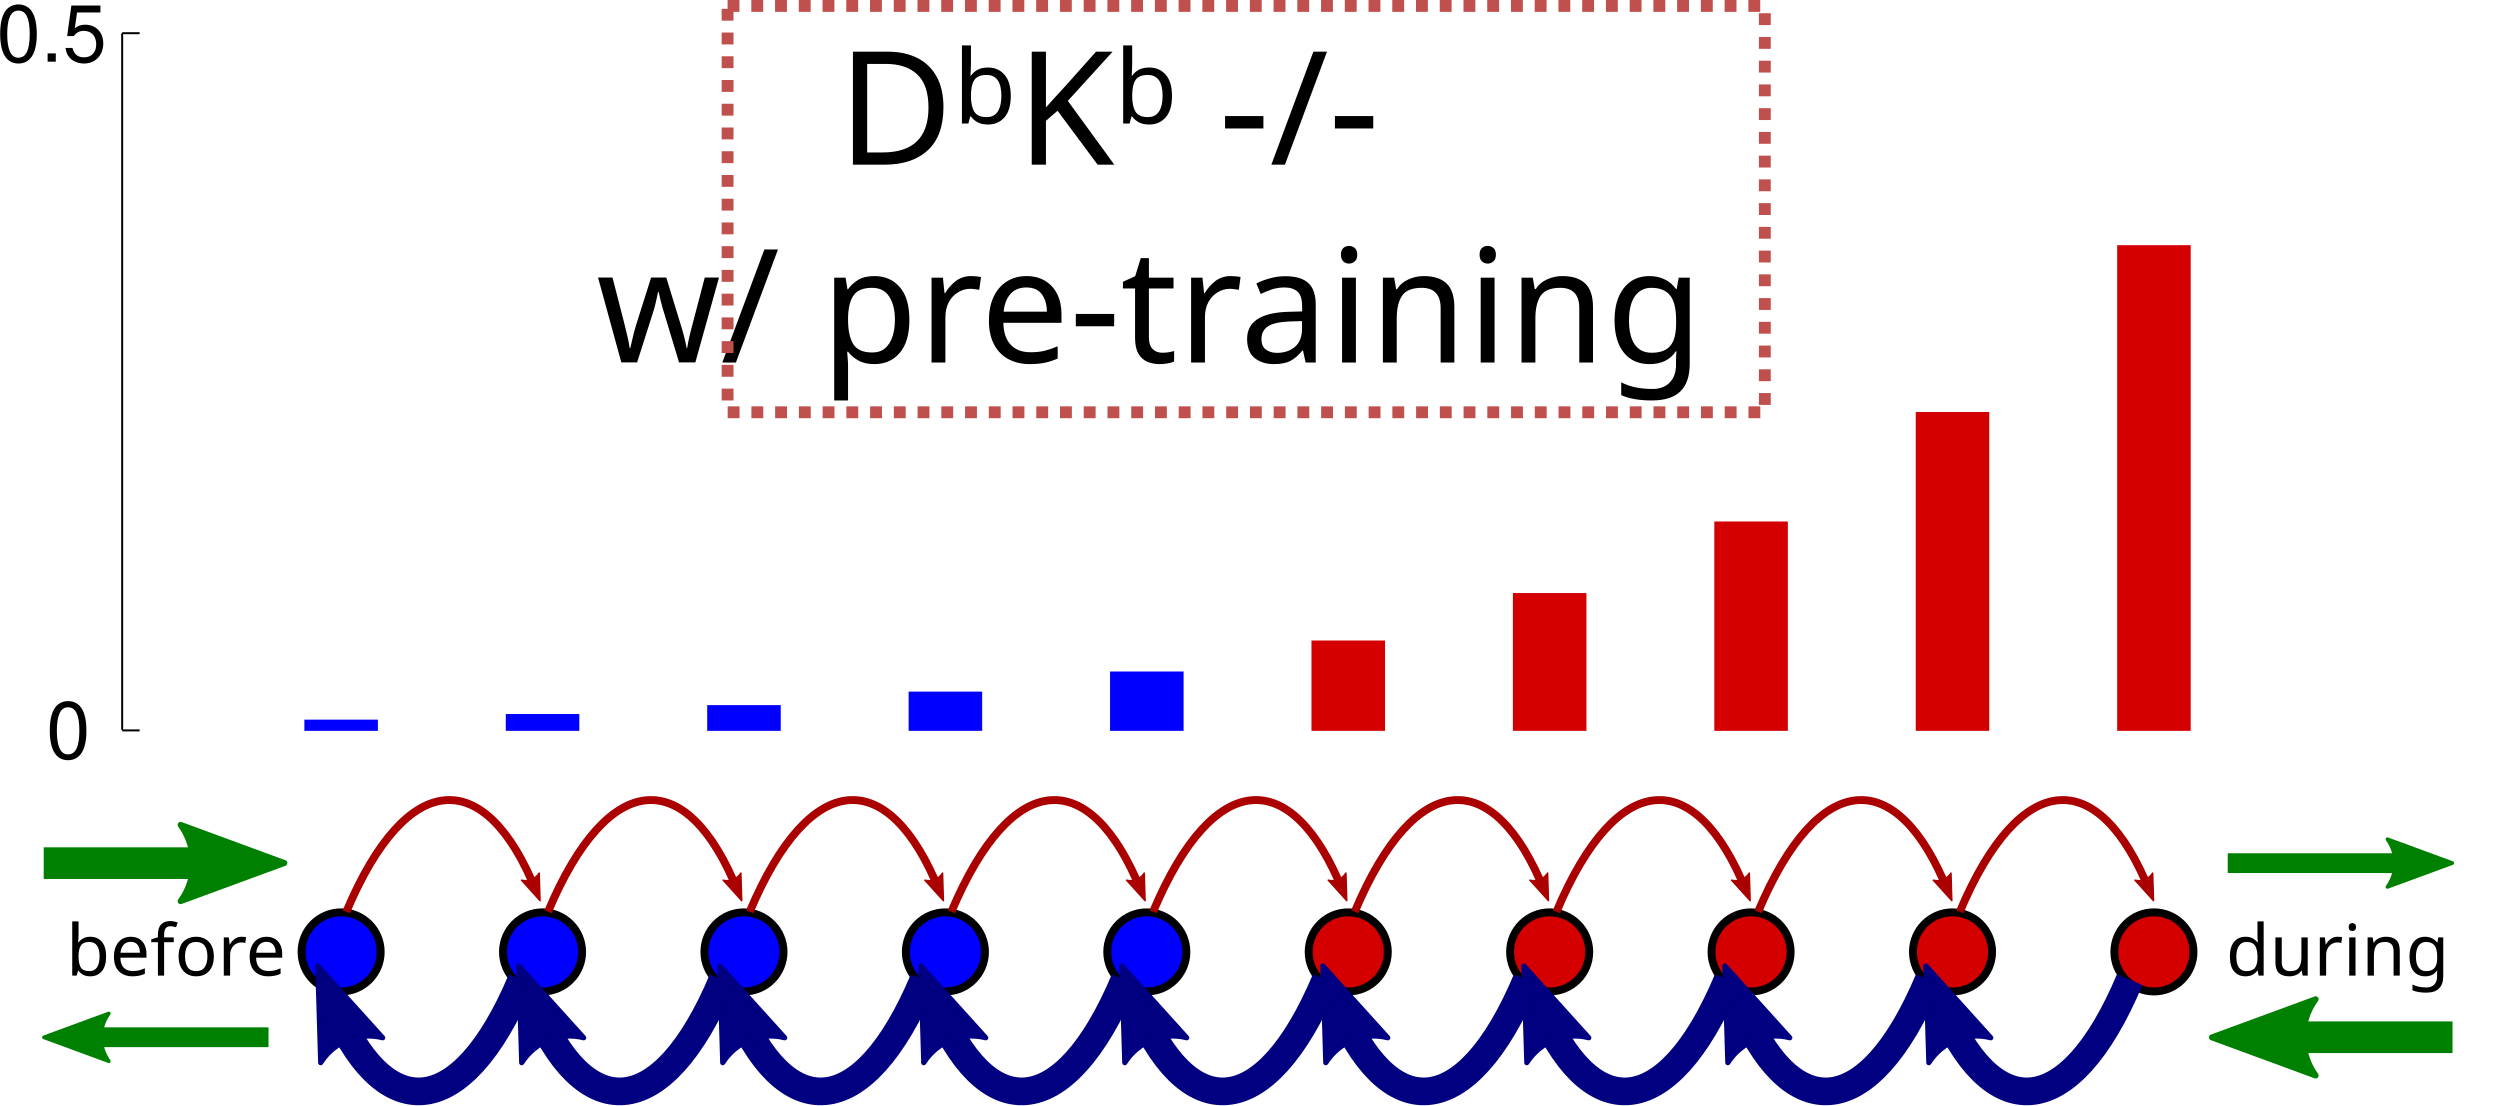
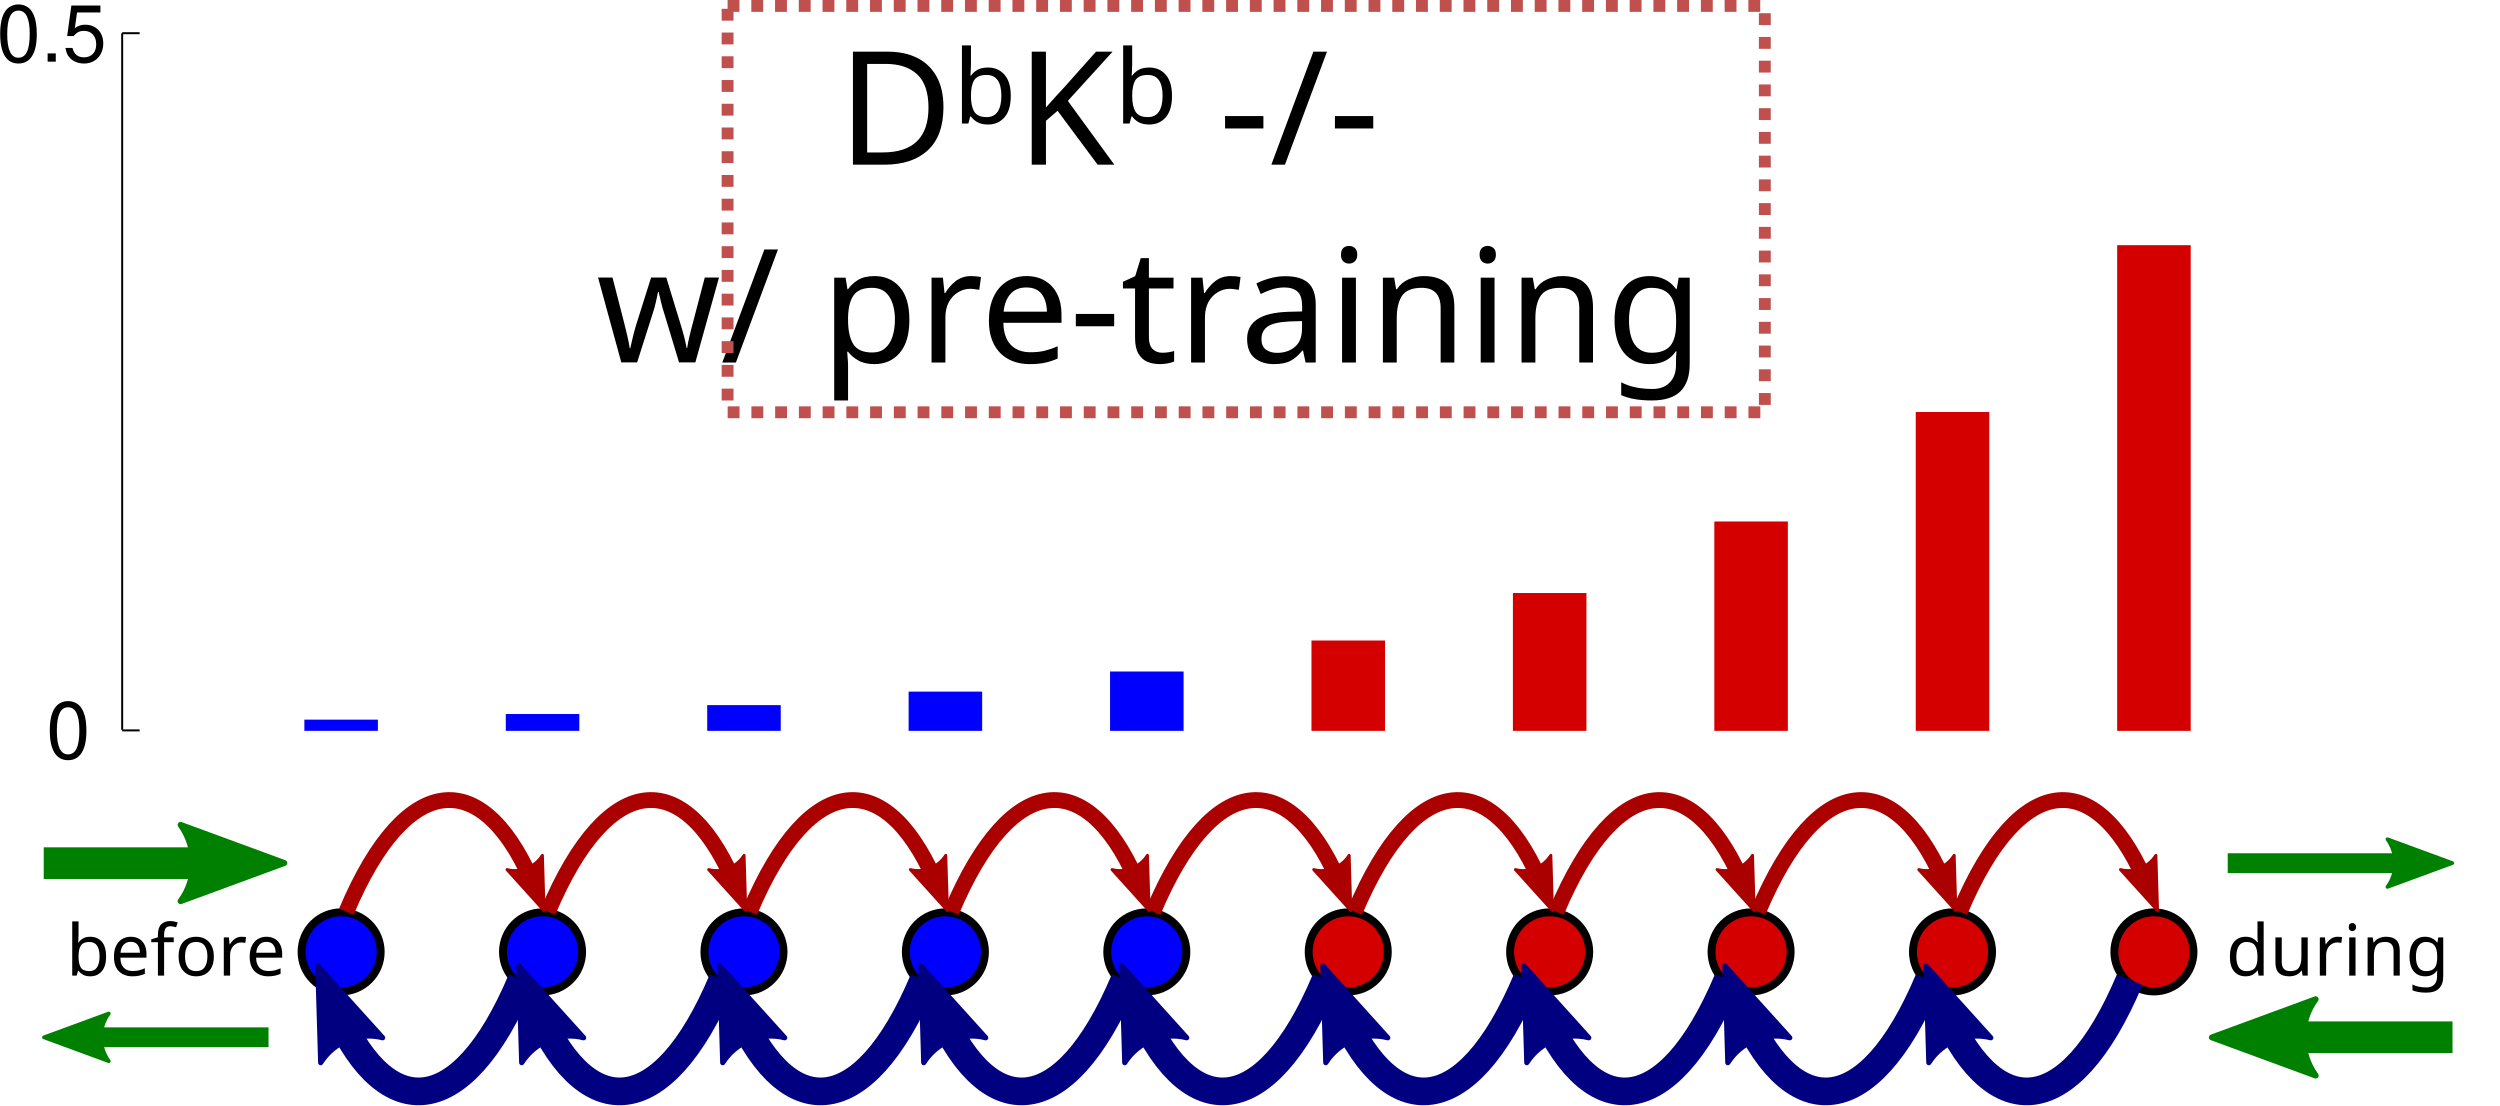
<svg xmlns="http://www.w3.org/2000/svg" width="315.934" height="139.674" id="svg2" version="1.1">
  <defs id="defs4">
    <marker orient="auto" refY="0" refX="0" id="Arrow2Send" style="overflow:visible">
      <path id="path4544" style="font-size:12px;fill-rule:evenodd;stroke-width:0.625;stroke-linejoin:round" d="M 8.719,4.034 -2.207,0.016 8.719,-4.002 c -1.745,2.372 -1.735,5.617 -6e-7,8.035 z" transform="matrix(-0.3,0,0,-0.3,0.69,0)" />
    </marker>
    <marker orient="auto" refY="0" refX="0" id="Arrow2Sstart" style="overflow:visible">
      <path id="path4541" style="font-size:12px;fill-rule:evenodd;stroke-width:0.625;stroke-linejoin:round" d="M 8.719,4.034 -2.207,0.016 8.719,-4.002 c -1.745,2.372 -1.735,5.617 -6e-7,8.035 z" transform="matrix(0.3,0,0,0.3,-0.69,0)" />
    </marker>
    <marker orient="auto" refY="0" refX="0" id="Arrow2Send-4" style="overflow:visible">
      <path id="path4544-5" style="font-size:12px;fill-rule:evenodd;stroke-width:0.625;stroke-linejoin:round" d="M 8.719,4.034 -2.207,0.016 8.719,-4.002 c -1.745,2.372 -1.735,5.617 -6e-7,8.035 z" transform="matrix(-0.3,0,0,-0.3,0.69,0)" />
    </marker>
    <marker orient="auto" refY="0" refX="0" id="Arrow2Send-3" style="overflow:visible">
      <path id="path4544-52" style="font-size:12px;fill-rule:evenodd;stroke-width:0.625;stroke-linejoin:round" d="M 8.719,4.034 -2.207,0.016 8.719,-4.002 c -1.745,2.372 -1.735,5.617 -6e-7,8.035 z" transform="matrix(-0.3,0,0,-0.3,0.69,0)" />
    </marker>
    <marker orient="auto" refY="0" refX="0" id="Arrow2Send-9" style="overflow:visible">
      <path id="path4544-4" style="font-size:12px;fill-rule:evenodd;stroke-width:0.625;stroke-linejoin:round" d="M 8.719,4.034 -2.207,0.016 8.719,-4.002 c -1.745,2.372 -1.735,5.617 -6e-7,8.035 z" transform="matrix(-0.3,0,0,-0.3,0.69,0)" />
    </marker>
    <marker orient="auto" refY="0" refX="0" id="Arrow2Send-0" style="overflow:visible">
      <path id="path4544-59" style="font-size:12px;fill-rule:evenodd;stroke-width:0.625;stroke-linejoin:round" d="M 8.719,4.034 -2.207,0.016 8.719,-4.002 c -1.745,2.372 -1.735,5.617 -6e-7,8.035 z" transform="matrix(-0.3,0,0,-0.3,0.69,0)" />
    </marker>
    <marker orient="auto" refY="0" refX="0" id="Arrow2Send-6" style="overflow:visible">
      <path id="path4544-594" style="font-size:12px;fill-rule:evenodd;stroke-width:0.625;stroke-linejoin:round" d="M 8.719,4.034 -2.207,0.016 8.719,-4.002 c -1.745,2.372 -1.735,5.617 -6e-7,8.035 z" transform="matrix(-0.3,0,0,-0.3,0.69,0)" />
    </marker>
    <marker orient="auto" refY="0" refX="0" id="Arrow2Send-43" style="overflow:visible">
      <path id="path4544-54" style="font-size:12px;fill-rule:evenodd;stroke-width:0.625;stroke-linejoin:round" d="M 8.719,4.034 -2.207,0.016 8.719,-4.002 c -1.745,2.372 -1.735,5.617 -6e-7,8.035 z" transform="matrix(-0.3,0,0,-0.3,0.69,0)" />
    </marker>
    <marker orient="auto" refY="0" refX="0" id="Arrow2Send-41" style="overflow:visible">
      <path id="path4544-6" style="font-size:12px;fill-rule:evenodd;stroke-width:0.625;stroke-linejoin:round" d="M 8.719,4.034 -2.207,0.016 8.719,-4.002 c -1.745,2.372 -1.735,5.617 -6e-7,8.035 z" transform="matrix(-0.3,0,0,-0.3,0.69,0)" />
    </marker>
    <marker orient="auto" refY="0" refX="0" id="Arrow2Send-1" style="overflow:visible">
      <path id="path4544-58" style="font-size:12px;fill-rule:evenodd;stroke-width:0.625;stroke-linejoin:round" d="M 8.719,4.034 -2.207,0.016 8.719,-4.002 c -1.745,2.372 -1.735,5.617 -6e-7,8.035 z" transform="matrix(-0.3,0,0,-0.3,0.69,0)" />
    </marker>
    <marker orient="auto" refY="0" refX="0" id="Arrow2Send-01" style="overflow:visible">
      <path id="path4544-40" style="font-size:12px;fill-rule:evenodd;stroke-width:0.625;stroke-linejoin:round" d="M 8.719,4.034 -2.207,0.016 8.719,-4.002 c -1.745,2.372 -1.735,5.617 -6e-7,8.035 z" transform="matrix(-0.3,0,0,-0.3,0.69,0)" />
    </marker>
    <marker orient="auto" refY="0" refX="0" id="Arrow2Send-91" style="overflow:visible">
      <path id="path4544-7" style="font-size:12px;fill-rule:evenodd;stroke-width:0.625;stroke-linejoin:round" d="M 8.719,4.034 -2.207,0.016 8.719,-4.002 c -1.745,2.372 -1.735,5.617 -6e-7,8.035 z" transform="matrix(-0.3,0,0,-0.3,0.69,0)" />
    </marker>
    <marker orient="auto" refY="0" refX="0" id="Arrow2Send-96" style="overflow:visible">
      <path id="path4544-8" style="font-size:12px;fill-rule:evenodd;stroke-width:0.625;stroke-linejoin:round" d="M 8.719,4.034 -2.207,0.016 8.719,-4.002 c -1.745,2.372 -1.735,5.617 -6e-7,8.035 z" transform="matrix(-0.3,0,0,-0.3,0.69,0)" />
    </marker>
    <marker orient="auto" refY="0" refX="0" id="Arrow2Send-30" style="overflow:visible">
      <path id="path4544-2" style="font-size:12px;fill-rule:evenodd;stroke-width:0.625;stroke-linejoin:round" d="M 8.719,4.034 -2.207,0.016 8.719,-4.002 c -1.745,2.372 -1.735,5.617 -6e-7,8.035 z" transform="matrix(-0.3,0,0,-0.3,0.69,0)" />
    </marker>
    <marker orient="auto" refY="0" refX="0" id="Arrow2Send-92" style="overflow:visible">
      <path id="path4544-24" style="font-size:12px;fill-rule:evenodd;stroke-width:0.625;stroke-linejoin:round" d="M 8.719,4.034 -2.207,0.016 8.719,-4.002 c -1.745,2.372 -1.735,5.617 -6e-7,8.035 z" transform="matrix(-0.3,0,0,-0.3,0.69,0)" />
    </marker>
    <marker orient="auto" refY="0" refX="0" id="Arrow2Send-8" style="overflow:visible">
      <path id="path4544-72" style="font-size:12px;fill-rule:evenodd;stroke-width:0.625;stroke-linejoin:round" d="M 8.719,4.034 -2.207,0.016 8.719,-4.002 c -1.745,2.372 -1.735,5.617 -6e-7,8.035 z" transform="matrix(-0.3,0,0,-0.3,0.69,0)" />
    </marker>
    <marker orient="auto" refY="0" refX="0" id="Arrow2Send-34" style="overflow:visible">
      <path id="path4544-3" style="font-size:12px;fill-rule:evenodd;stroke-width:0.625;stroke-linejoin:round" d="M 8.719,4.034 -2.207,0.016 8.719,-4.002 c -1.745,2.372 -1.735,5.617 -6e-7,8.035 z" transform="matrix(-0.3,0,0,-0.3,0.69,0)" />
    </marker>
    <marker orient="auto" refY="0" refX="0" id="Arrow2Send-32" style="overflow:visible">
      <path id="path4544-76" style="font-size:12px;fill-rule:evenodd;stroke-width:0.625;stroke-linejoin:round" d="M 8.719,4.034 -2.207,0.016 8.719,-4.002 c -1.745,2.372 -1.735,5.617 -6e-7,8.035 z" transform="matrix(-0.3,0,0,-0.3,0.69,0)" />
    </marker>
    <marker orient="auto" refY="0" refX="0" id="Arrow2Send-36" style="overflow:visible">
      <path id="path4544-9" style="font-size:12px;fill-rule:evenodd;stroke-width:0.625;stroke-linejoin:round" d="M 8.719,4.034 -2.207,0.016 8.719,-4.002 c -1.745,2.372 -1.735,5.617 -6e-7,8.035 z" transform="matrix(-0.3,0,0,-0.3,0.69,0)" />
    </marker>
    <marker orient="auto" refY="0" refX="0" id="Arrow2Send-33" style="overflow:visible">
      <path id="path4544-0" style="font-size:12px;fill-rule:evenodd;stroke-width:0.625;stroke-linejoin:round" d="M 8.719,4.034 -2.207,0.016 8.719,-4.002 c -1.745,2.372 -1.735,5.617 -6e-7,8.035 z" transform="matrix(-0.3,0,0,-0.3,0.69,0)" />
    </marker>
    <marker orient="auto" refY="0" refX="0" id="Arrow2SendM" style="overflow:visible">
      <path id="path3097" style="font-size:12px;fill:#aa0000;fill-rule:evenodd;stroke:#aa0000;stroke-width:0.625;stroke-linejoin:round" d="M 8.719,4.034 -2.207,0.016 8.719,-4.002 c -1.745,2.372 -1.735,5.617 -6e-7,8.035 z" transform="matrix(-0.3,0,0,-0.3,0.69,0)" />
    </marker>
    <marker orient="auto" refY="0" refX="0" id="Arrow2Sendg" style="overflow:visible">
      <path id="path3100" style="font-size:12px;fill:#aa0000;fill-rule:evenodd;stroke:#aa0000;stroke-width:0.625;stroke-linejoin:round" d="M 8.719,4.034 -2.207,0.016 8.719,-4.002 c -1.745,2.372 -1.735,5.617 -6e-7,8.035 z" transform="matrix(-0.3,0,0,-0.3,0.69,0)" />
    </marker>
    <marker orient="auto" refY="0" refX="0" id="Arrow2Send3" style="overflow:visible">
      <path id="path3103" style="font-size:12px;fill:#aa0000;fill-rule:evenodd;stroke:#aa0000;stroke-width:0.625;stroke-linejoin:round" d="M 8.719,4.034 -2.207,0.016 8.719,-4.002 c -1.745,2.372 -1.735,5.617 -6e-7,8.035 z" transform="matrix(-0.3,0,0,-0.3,0.69,0)" />
    </marker>
    <marker orient="auto" refY="0" refX="0" id="Arrow2Sends" style="overflow:visible">
      <path id="path3106" style="font-size:12px;fill:#aa0000;fill-rule:evenodd;stroke:#aa0000;stroke-width:0.625;stroke-linejoin:round" d="M 8.719,4.034 -2.207,0.016 8.719,-4.002 c -1.745,2.372 -1.735,5.617 -6e-7,8.035 z" transform="matrix(-0.3,0,0,-0.3,0.69,0)" />
    </marker>
    <marker orient="auto" refY="0" refX="0" id="Arrow2Sendz" style="overflow:visible">
      <path id="path3109" style="font-size:12px;fill:#aa0000;fill-rule:evenodd;stroke:#aa0000;stroke-width:0.625;stroke-linejoin:round" d="M 8.719,4.034 -2.207,0.016 8.719,-4.002 c -1.745,2.372 -1.735,5.617 -6e-7,8.035 z" transform="matrix(-0.3,0,0,-0.3,0.69,0)" />
    </marker>
    <marker orient="auto" refY="0" refX="0" id="Arrow2SendI" style="overflow:visible">
      <path id="path3112" style="font-size:12px;fill:#aa0000;fill-rule:evenodd;stroke:#aa0000;stroke-width:0.625;stroke-linejoin:round" d="M 8.719,4.034 -2.207,0.016 8.719,-4.002 c -1.745,2.372 -1.735,5.617 -6e-7,8.035 z" transform="matrix(-0.3,0,0,-0.3,0.69,0)" />
    </marker>
    <marker orient="auto" refY="0" refX="0" id="Arrow2Send7" style="overflow:visible">
      <path id="path3115" style="font-size:12px;fill:#aa0000;fill-rule:evenodd;stroke:#aa0000;stroke-width:0.625;stroke-linejoin:round" d="M 8.719,4.034 -2.207,0.016 8.719,-4.002 c -1.745,2.372 -1.735,5.617 -6e-7,8.035 z" transform="matrix(-0.3,0,0,-0.3,0.69,0)" />
    </marker>
    <marker orient="auto" refY="0" refX="0" id="Arrow2SendG" style="overflow:visible">
      <path id="path3118" style="font-size:12px;fill:#aa0000;fill-rule:evenodd;stroke:#aa0000;stroke-width:0.625;stroke-linejoin:round" d="M 8.719,4.034 -2.207,0.016 8.719,-4.002 c -1.745,2.372 -1.735,5.617 -6e-7,8.035 z" transform="matrix(-0.3,0,0,-0.3,0.69,0)" />
    </marker>
    <marker orient="auto" refY="0" refX="0" id="Arrow2SendJ" style="overflow:visible">
      <path id="path3121" style="font-size:12px;fill:#aa0000;fill-rule:evenodd;stroke:#aa0000;stroke-width:0.625;stroke-linejoin:round" d="M 8.719,4.034 -2.207,0.016 8.719,-4.002 c -1.745,2.372 -1.735,5.617 -6e-7,8.035 z" transform="matrix(-0.3,0,0,-0.3,0.69,0)" />
    </marker>
    <marker orient="auto" refY="0" refX="0" id="Arrow2Sendzk" style="overflow:visible">
      <path id="path3315" style="font-size:12px;fill:#000080;fill-rule:evenodd;stroke:#000080;stroke-width:0.625;stroke-linejoin:round" d="M 8.719,4.034 -2.207,0.016 8.719,-4.002 c -1.745,2.372 -1.735,5.617 -6e-7,8.035 z" transform="matrix(-0.3,0,0,-0.3,0.69,0)" />
    </marker>
    <marker orient="auto" refY="0" refX="0" id="Arrow2SendD" style="overflow:visible">
      <path id="path3318" style="font-size:12px;fill:#000080;fill-rule:evenodd;stroke:#000080;stroke-width:0.625;stroke-linejoin:round" d="M 8.719,4.034 -2.207,0.016 8.719,-4.002 c -1.745,2.372 -1.735,5.617 -6e-7,8.035 z" transform="matrix(-0.3,0,0,-0.3,0.69,0)" />
    </marker>
    <marker orient="auto" refY="0" refX="0" id="Arrow2SendO" style="overflow:visible">
      <path id="path3321" style="font-size:12px;fill:#000080;fill-rule:evenodd;stroke:#000080;stroke-width:0.625;stroke-linejoin:round" d="M 8.719,4.034 -2.207,0.016 8.719,-4.002 c -1.745,2.372 -1.735,5.617 -6e-7,8.035 z" transform="matrix(-0.3,0,0,-0.3,0.69,0)" />
    </marker>
    <marker orient="auto" refY="0" refX="0" id="Arrow2Sendu" style="overflow:visible">
      <path id="path3324" style="font-size:12px;fill:#000080;fill-rule:evenodd;stroke:#000080;stroke-width:0.625;stroke-linejoin:round" d="M 8.719,4.034 -2.207,0.016 8.719,-4.002 c -1.745,2.372 -1.735,5.617 -6e-7,8.035 z" transform="matrix(-0.3,0,0,-0.3,0.69,0)" />
    </marker>
    <marker orient="auto" refY="0" refX="0" id="Arrow2Sendd" style="overflow:visible">
      <path id="path3327" style="font-size:12px;fill:#000080;fill-rule:evenodd;stroke:#000080;stroke-width:0.625;stroke-linejoin:round" d="M 8.719,4.034 -2.207,0.016 8.719,-4.002 c -1.745,2.372 -1.735,5.617 -6e-7,8.035 z" transform="matrix(-0.3,0,0,-0.3,0.69,0)" />
    </marker>
    <marker orient="auto" refY="0" refX="0" id="Arrow2Send9" style="overflow:visible">
      <path id="path3330" style="font-size:12px;fill:#000080;fill-rule:evenodd;stroke:#000080;stroke-width:0.625;stroke-linejoin:round" d="M 8.719,4.034 -2.207,0.016 8.719,-4.002 c -1.745,2.372 -1.735,5.617 -6e-7,8.035 z" transform="matrix(-0.3,0,0,-0.3,0.69,0)" />
    </marker>
    <marker orient="auto" refY="0" refX="0" id="Arrow2SendI1" style="overflow:visible">
      <path id="path3333" style="font-size:12px;fill:#000080;fill-rule:evenodd;stroke:#000080;stroke-width:0.625;stroke-linejoin:round" d="M 8.719,4.034 -2.207,0.016 8.719,-4.002 c -1.745,2.372 -1.735,5.617 -6e-7,8.035 z" transform="matrix(-0.3,0,0,-0.3,0.69,0)" />
    </marker>
    <marker orient="auto" refY="0" refX="0" id="Arrow2Senda" style="overflow:visible">
      <path id="path3336" style="font-size:12px;fill:#000080;fill-rule:evenodd;stroke:#000080;stroke-width:0.625;stroke-linejoin:round" d="M 8.719,4.034 -2.207,0.016 8.719,-4.002 c -1.745,2.372 -1.735,5.617 -6e-7,8.035 z" transform="matrix(-0.3,0,0,-0.3,0.69,0)" />
    </marker>
    <marker orient="auto" refY="0" refX="0" id="Arrow2SendaN" style="overflow:visible">
      <path id="path3339" style="font-size:12px;fill:#000080;fill-rule:evenodd;stroke:#000080;stroke-width:0.625;stroke-linejoin:round" d="M 8.719,4.034 -2.207,0.016 8.719,-4.002 c -1.745,2.372 -1.735,5.617 -6e-7,8.035 z" transform="matrix(-0.3,0,0,-0.3,0.69,0)" />
    </marker>
    <marker orient="auto" refY="0" refX="0" id="Arrow2Send-33Jk" style="overflow:visible">
      <path id="path5285" style="font-size:12px;fill:#008000;fill-rule:evenodd;stroke:#008000;stroke-width:0.625;stroke-linejoin:round" d="M 8.719,4.034 -2.207,0.016 8.719,-4.002 c -1.745,2.372 -1.735,5.617 -6e-7,8.035 z" transform="matrix(-0.3,0,0,-0.3,0.69,0)" />
    </marker>
    <marker orient="auto" refY="0" refX="0" id="Arrow2Send-33V0" style="overflow:visible">
      <path id="path5294" style="font-size:12px;fill:#008000;fill-rule:evenodd;stroke:#008000;stroke-width:0.625;stroke-linejoin:round" d="M 8.719,4.034 -2.207,0.016 8.719,-4.002 c -1.745,2.372 -1.735,5.617 -6e-7,8.035 z" transform="matrix(-0.3,0,0,-0.3,0.69,0)" />
    </marker>
    <marker orient="auto" refY="0" refX="0" id="Arrow2Send-33d2" style="overflow:visible">
      <path id="path5288" style="font-size:12px;fill:#008000;fill-rule:evenodd;stroke:#008000;stroke-width:0.625;stroke-linejoin:round" d="M 8.719,4.034 -2.207,0.016 8.719,-4.002 c -1.745,2.372 -1.735,5.617 -6e-7,8.035 z" transform="matrix(-0.3,0,0,-0.3,0.69,0)" />
    </marker>
    <marker orient="auto" refY="0" refX="0" id="Arrow2Send-337r" style="overflow:visible">
      <path id="path5291" style="font-size:12px;fill:#008000;fill-rule:evenodd;stroke:#008000;stroke-width:0.625;stroke-linejoin:round" d="M 8.719,4.034 -2.207,0.016 8.719,-4.002 c -1.745,2.372 -1.735,5.617 -6e-7,8.035 z" transform="matrix(-0.3,0,0,-0.3,0.69,0)" />
    </marker>
  </defs>
  <g id="layer1" transform="translate(-99.48812,-320.6381)">
    <path transform="matrix(-1,0,0,1,556.6883,93.57143)" style="fill:#d40000;stroke:#000000;stroke-width:1;stroke-linecap:round;stroke-linejoin:round;stroke-miterlimit:4;stroke-dasharray:none;stroke-dashoffset:0" id="path2994-3-2-1" d="m 190,347.362 c 0,2.761 -2.239,5 -5,5 -2.761,0 -5,-2.239 -5,-5 0,-2.761 2.239,-5 5,-5 2.761,0 5,2.239 5,5 z" />
    <path transform="matrix(-1,0,0,1,531.2338,93.57143)" style="fill:#d40000;stroke:#000000;stroke-width:1;stroke-linecap:round;stroke-linejoin:round;stroke-miterlimit:4;stroke-dasharray:none;stroke-dashoffset:0" id="path2994-3-2-7" d="m 190,347.362 c 0,2.761 -2.239,5 -5,5 -2.761,0 -5,-2.239 -5,-5 0,-2.761 2.239,-5 5,-5 2.761,0 5,2.239 5,5 z" />
    <path transform="matrix(-1,0,0,1,480.3247,93.57143)" style="fill:#d40000;stroke:#000000;stroke-width:1;stroke-linecap:round;stroke-linejoin:round;stroke-miterlimit:4;stroke-dasharray:none;stroke-dashoffset:0" id="path2994-3-2-4" d="m 190,347.362 c 0,2.761 -2.239,5 -5,5 -2.761,0 -5,-2.239 -5,-5 0,-2.761 2.239,-5 5,-5 2.761,0 5,2.239 5,5 z" />
    <path transform="matrix(-1,0,0,1,505.7792,93.57143)" style="fill:#d40000;stroke:#000000;stroke-width:1;stroke-linecap:round;stroke-linejoin:round;stroke-miterlimit:4;stroke-dasharray:none;stroke-dashoffset:0" id="path2994-3-2-0" d="m 190,347.362 c 0,2.761 -2.239,5 -5,5 -2.761,0 -5,-2.239 -5,-5 0,-2.761 2.239,-5 5,-5 2.761,0 5,2.239 5,5 z" />
    <path transform="matrix(-1,0,0,1,454.8701,93.57143)" style="fill:#d40000;stroke:#000000;stroke-width:1;stroke-linecap:round;stroke-linejoin:round;stroke-miterlimit:4;stroke-dasharray:none;stroke-dashoffset:0" id="path2994-3-2-9" d="m 190,347.362 c 0,2.761 -2.239,5 -5,5 -2.761,0 -5,-2.239 -5,-5 0,-2.761 2.239,-5 5,-5 2.761,0 5,2.239 5,5 z" />
    <path transform="matrix(-1,0,0,1,327.5974,93.57143)" style="fill:#0000ff;stroke:#000000;stroke-width:1;stroke-linecap:round;stroke-linejoin:round;stroke-miterlimit:4;stroke-dasharray:none;stroke-dashoffset:0" id="path2994-4" d="m 190,347.362 c 0,2.761 -2.239,5 -5,5 -2.761,0 -5,-2.239 -5,-5 0,-2.761 2.239,-5 5,-5 2.761,0 5,2.239 5,5 z" />
    <path transform="matrix(-1,0,0,1,353.0519,93.57143)" style="fill:#0000ff;stroke:#000000;stroke-width:1;stroke-linecap:round;stroke-linejoin:round;stroke-miterlimit:4;stroke-dasharray:none;stroke-dashoffset:0" id="path2994-8" d="m 190,347.362 c 0,2.761 -2.239,5 -5,5 -2.761,0 -5,-2.239 -5,-5 0,-2.761 2.239,-5 5,-5 2.761,0 5,2.239 5,5 z" />
    <path transform="matrix(-1,0,0,1,378.5065,93.57143)" style="fill:#0000ff;stroke:#000000;stroke-width:1;stroke-linecap:round;stroke-linejoin:round;stroke-miterlimit:4;stroke-dasharray:none;stroke-dashoffset:0" id="path2994-82" d="m 190,347.362 c 0,2.761 -2.239,5 -5,5 -2.761,0 -5,-2.239 -5,-5 0,-2.761 2.239,-5 5,-5 2.761,0 5,2.239 5,5 z" />
    <path transform="matrix(-1,0,0,1,403.961,93.57143)" style="fill:#0000ff;stroke:#000000;stroke-width:1;stroke-linecap:round;stroke-linejoin:round;stroke-miterlimit:4;stroke-dasharray:none;stroke-dashoffset:0" id="path2994-45" d="m 190,347.362 c 0,2.761 -2.239,5 -5,5 -2.761,0 -5,-2.239 -5,-5 0,-2.761 2.239,-5 5,-5 2.761,0 5,2.239 5,5 z" />
    <path transform="matrix(-1,0,0,1,429.4156,93.57143)" style="fill:#0000ff;stroke:#000000;stroke-width:1;stroke-linecap:round;stroke-linejoin:round;stroke-miterlimit:4;stroke-dasharray:none;stroke-dashoffset:0" id="path2994-5" d="m 190,347.362 c 0,2.761 -2.239,5 -5,5 -2.761,0 -5,-2.239 -5,-5 0,-2.761 2.239,-5 5,-5 2.761,0 5,2.239 5,5 z" />
-     <path style="fill:none;stroke:#aa0000;stroke-width:1;stroke-linecap:butt;stroke-linejoin:miter;stroke-miterlimit:4;stroke-opacity:1;stroke-dasharray:none;marker-end:url(#Arrow2Sendz)" d="m 143.256,435.86 c 7.696,-18.279 17.625,-18.423 23.968,-2.651" id="path5894-5" />
-     <path style="fill:none;stroke:#aa0000;stroke-width:1;stroke-linecap:butt;stroke-linejoin:miter;stroke-miterlimit:4;stroke-opacity:1;stroke-dasharray:none;marker-end:url(#Arrow2Sends)" d="m 347.157,435.86 c 7.696,-18.279 17.625,-18.423 23.968,-2.651" id="path5894-5-4" />
-     <path style="fill:none;stroke:#aa0000;stroke-width:1;stroke-linecap:butt;stroke-linejoin:miter;stroke-miterlimit:4;stroke-opacity:1;stroke-dasharray:none;marker-end:url(#Arrow2Sendg)" d="m 321.669,435.86 c 7.696,-18.279 17.625,-18.423 23.968,-2.651" id="path5894-5-9" />
-     <path style="fill:none;stroke:#aa0000;stroke-width:1;stroke-linecap:butt;stroke-linejoin:miter;stroke-miterlimit:4;stroke-opacity:1;stroke-dasharray:none;marker-end:url(#Arrow2SendJ)" d="m 296.182,435.86 c 7.696,-18.279 17.625,-18.423 23.968,-2.651" id="path5894-5-93" />
-     <path style="fill:none;stroke:#aa0000;stroke-width:1;stroke-linecap:butt;stroke-linejoin:miter;stroke-miterlimit:4;stroke-opacity:1;stroke-dasharray:none;marker-end:url(#Arrow2SendG)" d="m 270.694,435.86 c 7.696,-18.279 17.625,-18.423 23.968,-2.651" id="path5894-5-48" />
-     <path style="fill:none;stroke:#aa0000;stroke-width:1;stroke-linecap:butt;stroke-linejoin:miter;stroke-miterlimit:4;stroke-opacity:1;stroke-dasharray:none;marker-end:url(#Arrow2SendM)" d="m 245.206,435.86 c 7.696,-18.279 17.625,-18.423 23.968,-2.651" id="path5894-5-8" />
-     <path style="fill:none;stroke:#aa0000;stroke-width:1;stroke-linecap:butt;stroke-linejoin:miter;stroke-miterlimit:4;stroke-opacity:1;stroke-dasharray:none;marker-end:url(#Arrow2Send3)" d="m 219.719,435.86 c 7.696,-18.279 17.625,-18.423 23.968,-2.651" id="path5894-5-2" />
-     <path style="fill:none;stroke:#aa0000;stroke-width:1;stroke-linecap:butt;stroke-linejoin:miter;stroke-miterlimit:4;stroke-opacity:1;stroke-dasharray:none;marker-end:url(#Arrow2SendI)" d="m 194.231,435.86 c 7.696,-18.279 17.625,-18.423 23.968,-2.651" id="path5894-5-98" />
-     <path style="fill:none;stroke:#aa0000;stroke-width:1;stroke-linecap:butt;stroke-linejoin:miter;stroke-miterlimit:4;stroke-opacity:1;stroke-dasharray:none;marker-end:url(#Arrow2Send7)" d="m 168.743,435.86 c 7.696,-18.279 17.625,-18.423 23.968,-2.651" id="path5894-5-49" />
+     <path style="fill:none;stroke:#aa0000;stroke-width:2;stroke-linecap:butt;stroke-linejoin:miter;stroke-miterlimit:4;stroke-opacity:1;stroke-dasharray:none;marker-end:url(#Arrow2Sendz)" d="m 143.256,435.86 c 7.696,-18.279 17.625,-18.423 23.968,-2.651" id="path5894-5" />
+     <path style="fill:none;stroke:#aa0000;stroke-width:2;stroke-linecap:butt;stroke-linejoin:miter;stroke-miterlimit:4;stroke-opacity:1;stroke-dasharray:none;marker-end:url(#Arrow2Sends)" d="m 347.157,435.86 c 7.696,-18.279 17.625,-18.423 23.968,-2.651" id="path5894-5-4" />
+     <path style="fill:none;stroke:#aa0000;stroke-width:2;stroke-linecap:butt;stroke-linejoin:miter;stroke-miterlimit:4;stroke-opacity:1;stroke-dasharray:none;marker-end:url(#Arrow2Sendg)" d="m 321.669,435.86 c 7.696,-18.279 17.625,-18.423 23.968,-2.651" id="path5894-5-9" />
+     <path style="fill:none;stroke:#aa0000;stroke-width:2;stroke-linecap:butt;stroke-linejoin:miter;stroke-miterlimit:4;stroke-opacity:1;stroke-dasharray:none;marker-end:url(#Arrow2SendJ)" d="m 296.182,435.86 c 7.696,-18.279 17.625,-18.423 23.968,-2.651" id="path5894-5-93" />
+     <path style="fill:none;stroke:#aa0000;stroke-width:2;stroke-linecap:butt;stroke-linejoin:miter;stroke-miterlimit:4;stroke-opacity:1;stroke-dasharray:none;marker-end:url(#Arrow2SendG)" d="m 270.694,435.86 c 7.696,-18.279 17.625,-18.423 23.968,-2.651" id="path5894-5-48" />
+     <path style="fill:none;stroke:#aa0000;stroke-width:2;stroke-linecap:butt;stroke-linejoin:miter;stroke-miterlimit:4;stroke-opacity:1;stroke-dasharray:none;marker-end:url(#Arrow2SendM)" d="m 245.206,435.86 c 7.696,-18.279 17.625,-18.423 23.968,-2.651" id="path5894-5-8" />
+     <path style="fill:none;stroke:#aa0000;stroke-width:2;stroke-linecap:butt;stroke-linejoin:miter;stroke-miterlimit:4;stroke-opacity:1;stroke-dasharray:none;marker-end:url(#Arrow2Send3)" d="m 219.719,435.86 c 7.696,-18.279 17.625,-18.423 23.968,-2.651" id="path5894-5-2" />
+     <path style="fill:none;stroke:#aa0000;stroke-width:2;stroke-linecap:butt;stroke-linejoin:miter;stroke-miterlimit:4;stroke-opacity:1;stroke-dasharray:none;marker-end:url(#Arrow2SendI)" d="m 194.231,435.86 c 7.696,-18.279 17.625,-18.423 23.968,-2.651" id="path5894-5-98" />
+     <path style="fill:none;stroke:#aa0000;stroke-width:2;stroke-linecap:butt;stroke-linejoin:miter;stroke-miterlimit:4;stroke-opacity:1;stroke-dasharray:none;marker-end:url(#Arrow2Send7)" d="m 168.743,435.86 c 7.696,-18.279 17.625,-18.423 23.968,-2.651" id="path5894-5-49" />
    <path style="fill:none;stroke:#000080;stroke-width:3.5;stroke-linecap:butt;stroke-linejoin:miter;stroke-miterlimit:4;stroke-opacity:1;stroke-dasharray:none;stroke-dashoffset:0;marker-end:url(#Arrow2SendD)" d="m 165.399,444.446 c -7.696,18.279 -17.625,18.423 -23.968,2.651" id="path5894-5-1" />
    <path style="fill:none;stroke:#000080;stroke-width:3.5;stroke-linecap:butt;stroke-linejoin:miter;stroke-miterlimit:4;stroke-opacity:1;stroke-dasharray:none;stroke-dashoffset:0;marker-end:url(#Arrow2Senda)" d="m 368.626,444.446 c -7.696,18.279 -17.625,18.423 -23.968,2.651" id="path5894-5-1-1" />
    <path style="fill:none;stroke:#000080;stroke-width:3.5;stroke-linecap:butt;stroke-linejoin:miter;stroke-miterlimit:4;stroke-opacity:1;stroke-dasharray:none;stroke-dashoffset:0;marker-end:url(#Arrow2Sendd)" d="m 343.223,444.446 c -7.696,18.279 -17.625,18.423 -23.968,2.651" id="path5894-5-1-19" />
    <path style="fill:none;stroke:#000080;stroke-width:3.5;stroke-linecap:butt;stroke-linejoin:miter;stroke-miterlimit:4;stroke-opacity:1;stroke-dasharray:none;stroke-dashoffset:0;marker-end:url(#Arrow2SendI1)" d="m 317.819,444.446 c -7.696,18.279 -17.625,18.423 -23.968,2.651" id="path5894-5-1-0" />
    <path style="fill:none;stroke:#000080;stroke-width:3.5;stroke-linecap:butt;stroke-linejoin:miter;stroke-miterlimit:4;stroke-opacity:1;stroke-dasharray:none;stroke-dashoffset:0;marker-end:url(#Arrow2SendO)" d="m 292.416,444.446 c -7.696,18.279 -17.625,18.423 -23.968,2.651" id="path5894-5-1-8" />
    <path style="fill:none;stroke:#000080;stroke-width:3.5;stroke-linecap:butt;stroke-linejoin:miter;stroke-miterlimit:4;stroke-opacity:1;stroke-dasharray:none;stroke-dashoffset:0;marker-end:url(#Arrow2Sendu)" d="m 267.013,444.446 c -7.696,18.279 -17.625,18.423 -23.968,2.651" id="path5894-5-1-9" />
    <path style="fill:none;stroke:#000080;stroke-width:3.5;stroke-linecap:butt;stroke-linejoin:miter;stroke-miterlimit:4;stroke-opacity:1;stroke-dasharray:none;stroke-dashoffset:0;marker-end:url(#Arrow2Sendzk)" d="m 241.609,444.446 c -7.696,18.279 -17.625,18.423 -23.968,2.651" id="path5894-5-1-95" />
    <path style="fill:none;stroke:#000080;stroke-width:3.5;stroke-linecap:butt;stroke-linejoin:miter;stroke-miterlimit:4;stroke-opacity:1;stroke-dasharray:none;stroke-dashoffset:0;marker-end:url(#Arrow2Send9)" d="m 216.206,444.446 c -7.696,18.279 -17.625,18.423 -23.968,2.651" id="path5894-5-1-191" />
    <path style="fill:none;stroke:#000080;stroke-width:3.5;stroke-linecap:butt;stroke-linejoin:miter;stroke-miterlimit:4;stroke-opacity:1;stroke-dasharray:none;stroke-dashoffset:0;marker-end:url(#Arrow2SendaN)" d="m 190.802,444.446 c -7.696,18.279 -17.625,18.423 -23.968,2.651" id="path5894-5-1-15" />
    <g transform="matrix(1,0,0,-1,96.84421,425.3064)" id="g144">
      <text id="text146" transform="matrix(1,0,0,-1,8.5,8.8332)">
        <tspan id="tspan148" y="0" x="0" style="font-size:10px;font-variant:normal;font-weight:normal;writing-mode:lr-tb;fill:#000000;fill-opacity:1;fill-rule:nonzero;stroke:none;font-family:Helvetica;-inkscape-font-specification:Helvetica">0</tspan>
      </text>
    </g>
    <path id="path150" style="fill:none;stroke:#000000;stroke-width:0.25;stroke-linecap:butt;stroke-linejoin:round;stroke-miterlimit:10;stroke-opacity:1;stroke-dasharray:none" d="m 114.927,324.832 2.208,0" />
    <g transform="matrix(1,0,0,-1,98.90628,513.3483)" id="g154">
      <text id="text156" transform="matrix(1,0,0,-1,0.166797,184.917)">
        <tspan id="tspan158" y="0" x="0 5.56 8.34" style="font-size:10px;font-variant:normal;font-weight:normal;writing-mode:lr-tb;fill:#000000;fill-opacity:1;fill-rule:nonzero;stroke:none;font-family:Helvetica;-inkscape-font-specification:Helvetica">0.5</tspan>
      </text>
    </g>
    <path id="path176" style="fill:none;stroke:#000000;stroke-width:0.25;stroke-linecap:butt;stroke-linejoin:round;stroke-miterlimit:10;stroke-opacity:1;stroke-dasharray:none" d="m 114.927,412.873 0,-88.012" />
    <path id="path150-1" style="fill:none;stroke:#000000;stroke-width:0.25;stroke-linecap:butt;stroke-linejoin:round;stroke-miterlimit:10;stroke-opacity:1;stroke-dasharray:none" d="m 114.927,412.941 2.208,0" />
    <path id="path186" style="fill:#0000ff;fill-opacity:1;fill-rule:evenodd;stroke:none" d="m 137.952,412.998 9.292,0 0,-1.417 -9.292,0 0,1.417 z" />
    <path id="path190" style="fill:#0000ff;fill-opacity:1;fill-rule:evenodd;stroke:none" d="m 163.406,412.998 9.292,0 0,-2.125 -9.292,0 0,2.125 z" />
    <path id="path194" style="fill:#0000ff;fill-opacity:1;fill-rule:evenodd;stroke:none" d="m 188.861,412.998 9.292,0 0,-3.25 -9.292,0 0,3.25 z" />
    <path id="path198" style="fill:#0000ff;fill-opacity:1;fill-rule:evenodd;stroke:none" d="m 214.315,412.998 9.292,0 0,-4.958 -9.292,0 0,4.958 z" />
    <path id="path202" style="fill:#0000ff;fill-opacity:1;fill-rule:evenodd;stroke:none" d="m 239.77,412.998 9.292,0 0,-7.5 -9.292,0 0,7.5 z" />
    <path id="path206" style="fill:#d40000;fill-opacity:1;fill-rule:evenodd;stroke:none" d="m 265.224,412.998 9.292,0 0,-11.417 -9.292,0 0,11.417 z" />
    <path id="path210" style="fill:#d40000;fill-opacity:1;fill-rule:evenodd;stroke:none" d="m 290.679,412.998 9.292,0 0,-17.417 -9.292,0 0,17.417 z" />
    <path id="path214" style="fill:#d40000;fill-opacity:1;fill-rule:evenodd;stroke:none" d="m 316.133,412.998 9.292,0 0,-26.458 -9.292,0 0,26.458 z" />
    <path id="path218" style="fill:#d40000;fill-opacity:1;fill-rule:evenodd;stroke:none" d="m 341.588,412.998 9.292,0 0,-40.292 -9.292,0 0,40.292 z" />
    <path id="path222" style="fill:#d40000;fill-opacity:1;fill-rule:evenodd;stroke:none" d="m 367.043,412.998 9.292,0 0,-61.375 -9.292,0 0,61.375 z" />
    <text xml:space="preserve" style="font-size:20px;font-style:normal;font-weight:normal;text-align:center;line-height:125%;letter-spacing:0px;word-spacing:0px;text-anchor:middle;fill:#000000;fill-opacity:1;stroke:none;font-family:Sans" x="257.787" y="341.45" id="text2993-4">
      <tspan id="tspan2995-0" x="257.787" y="341.45">D<tspan id="tspan3028" style="font-size:65.001%;baseline-shift:super">b</tspan>K<tspan id="tspan3030" style="font-size:65.001%;baseline-shift:super">b</tspan> -/-</tspan>
      <tspan x="257.787" y="366.45" id="tspan2997-9">w/ pre-training</tspan>
    </text>
    <rect style="fill:none;stroke:#c0504d;stroke-width:1.5;stroke-linecap:butt;stroke-miterlimit:4;stroke-opacity:1;stroke-dasharray:1.5, 1.5;stroke-dashoffset:0" id="rect3113" width="131.08" height="51.351" x="107.431" y="0.144" transform="translate(84.00428,321.2439)" />
    <text xml:space="preserve" style="font-size:14px;font-style:normal;font-weight:normal;line-height:125%;letter-spacing:0px;word-spacing:0px;fill:#000000;fill-opacity:1;stroke:none;font-family:Sans" x="107.851" y="443.925" id="text3057">
      <tspan id="tspan3059" x="107.851" y="443.925" style="font-size:9px">before</tspan>
    </text>
    <text xml:space="preserve" style="font-size:14px;font-style:normal;font-weight:normal;line-height:125%;letter-spacing:0px;word-spacing:0px;fill:#000000;fill-opacity:1;stroke:none;font-family:Sans" x="380.789" y="443.925" id="text3057-1">
      <tspan id="tspan3059-7" x="380.789" y="443.925" style="font-size:9px">during</tspan>
    </text>
    <path style="fill:#ff9955;stroke:#008000;stroke-width:4;stroke-linecap:butt;stroke-linejoin:miter;stroke-miterlimit:4;stroke-opacity:1;stroke-dasharray:none;marker-end:url(#Arrow2Send-337r)" d="m 105.013,429.718 25,0" id="path3082" />
    <path style="fill:#ff9955;stroke:#008000;stroke-width:2.5;stroke-linecap:butt;stroke-linejoin:miter;stroke-miterlimit:4;stroke-opacity:1;stroke-dasharray:none;marker-end:url(#Arrow2Send-33d2)" d="m 133.422,451.718 -25,0" id="path3082-9" />
    <path style="fill:#ff9955;stroke:#008000;stroke-width:2.5;stroke-linecap:butt;stroke-linejoin:miter;stroke-miterlimit:4;stroke-opacity:1;stroke-dasharray:none;marker-end:url(#Arrow2Send-33V0)" d="m 381.013,429.718 25,0" id="path3082-2" />
    <path style="fill:#ff9955;stroke:#008000;stroke-width:4;stroke-linecap:butt;stroke-linejoin:miter;stroke-miterlimit:4;stroke-opacity:1;stroke-dasharray:none;marker-end:url(#Arrow2Send-33Jk)" d="m 409.422,451.718 -25,0" id="path3082-9-4" />
  </g>
</svg>
